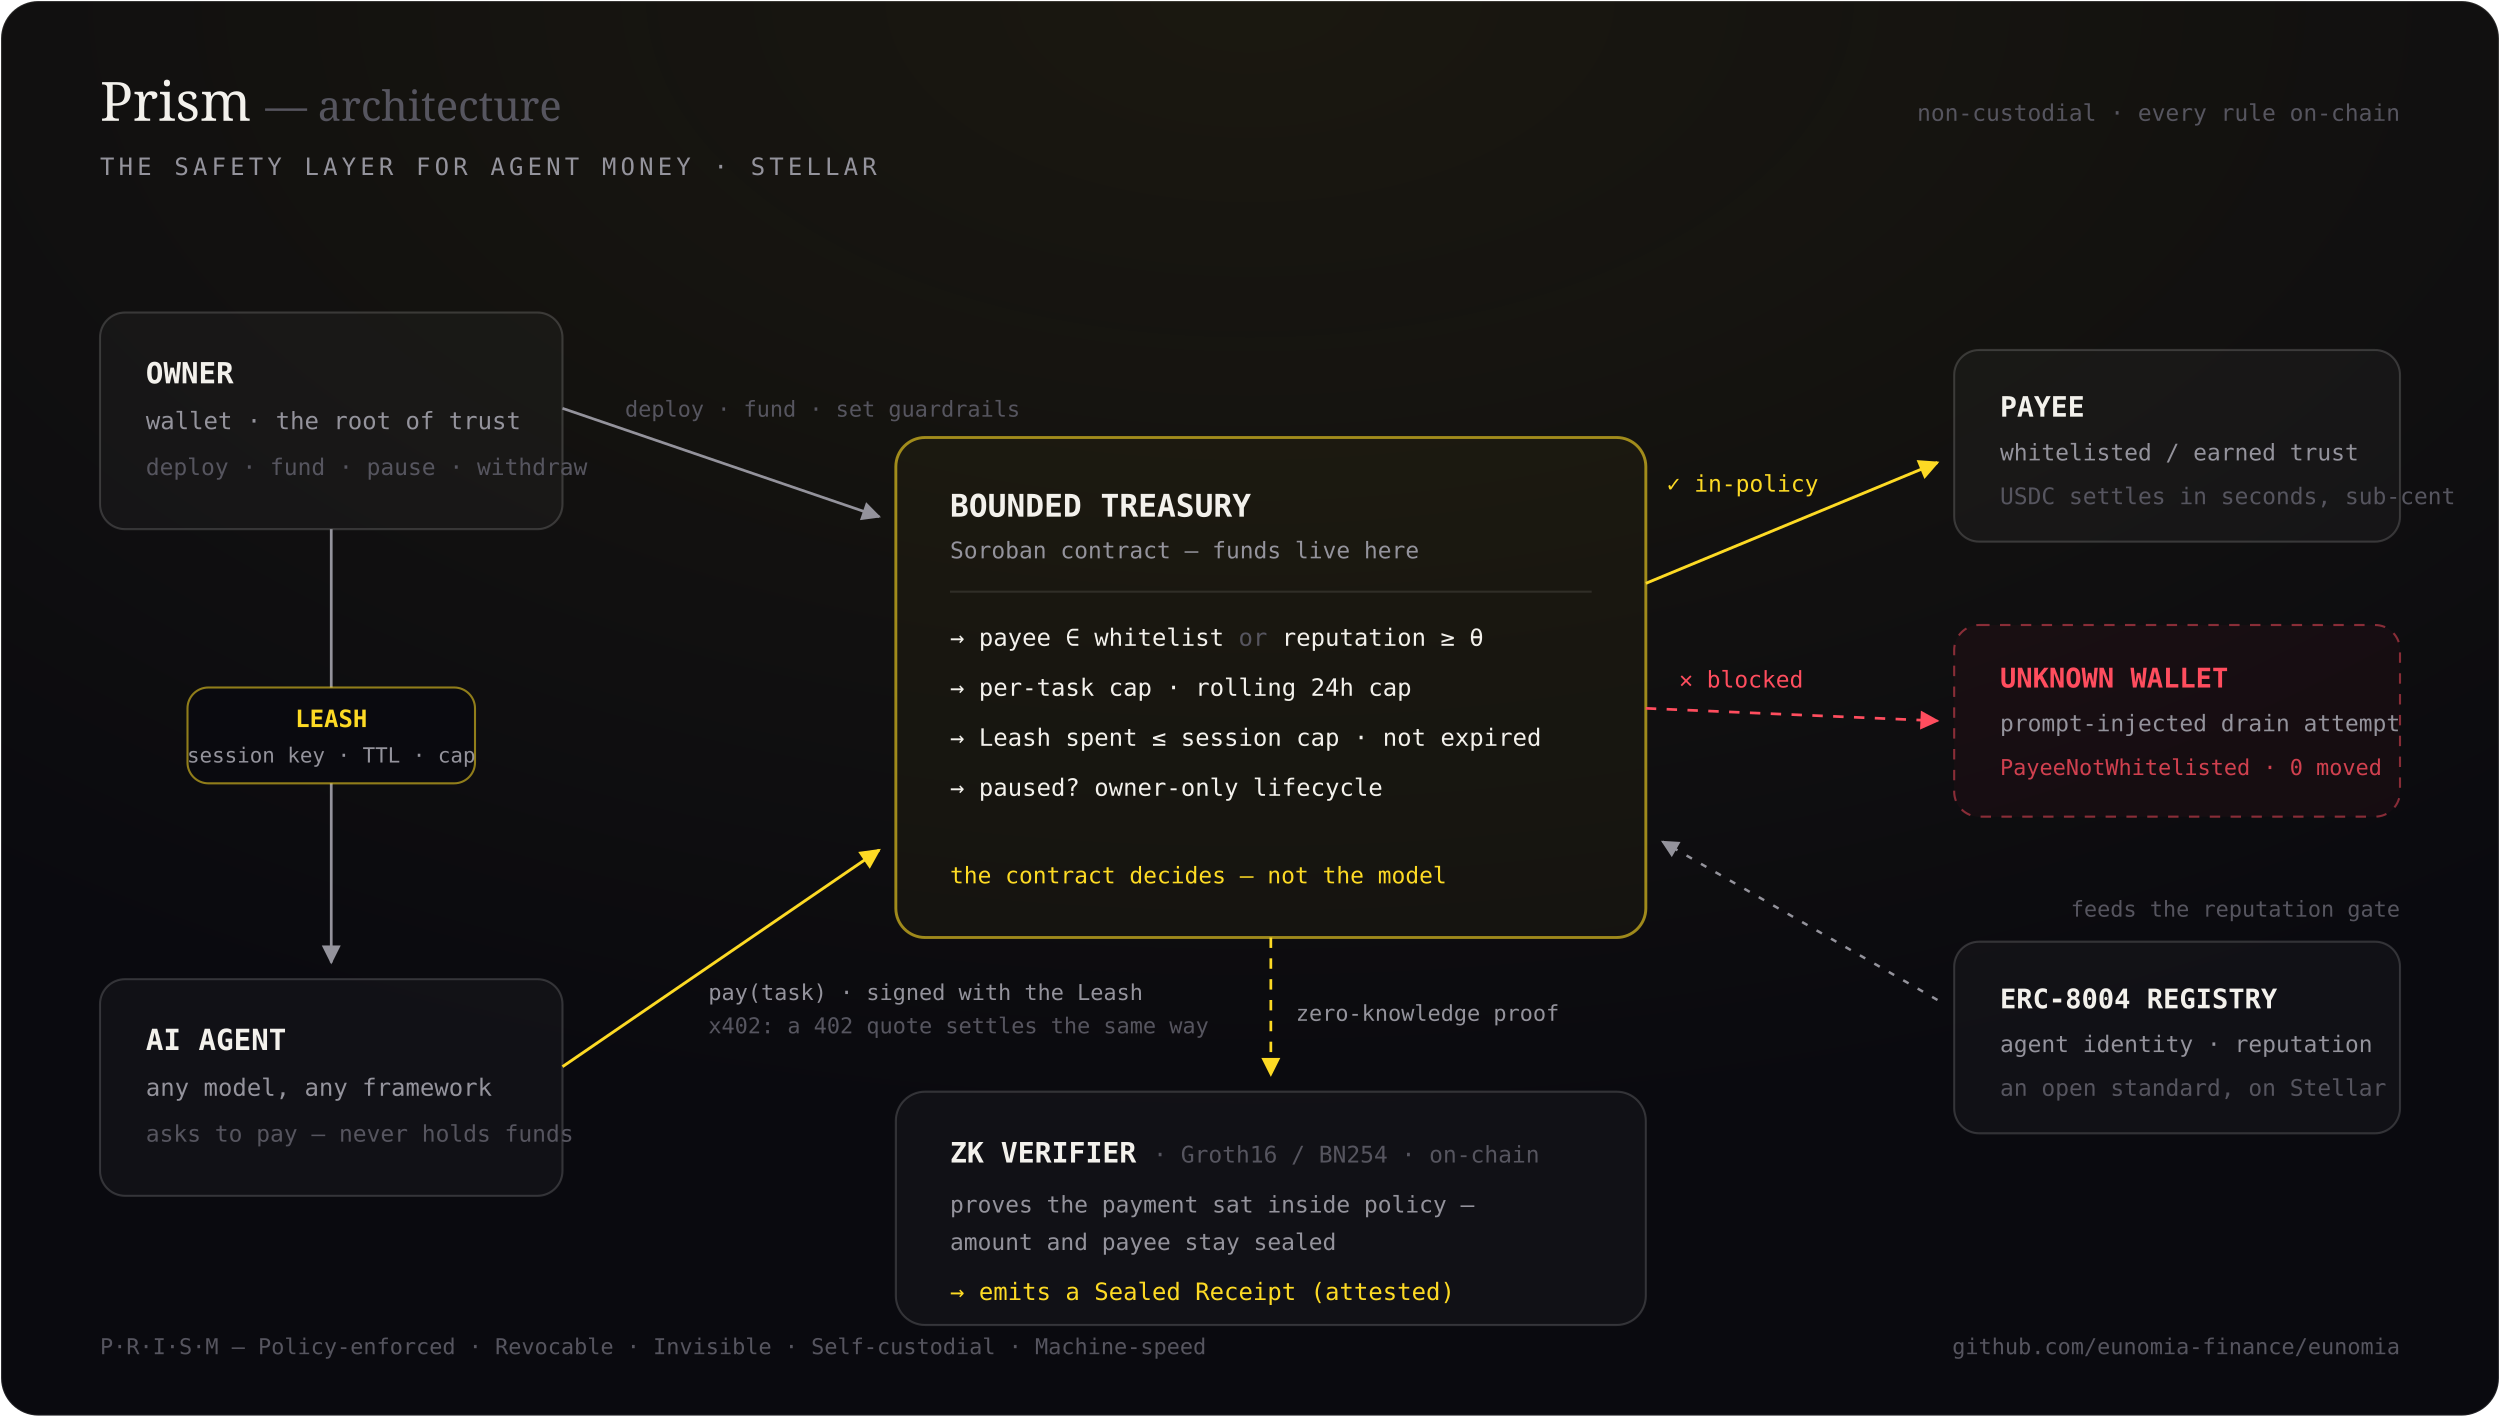
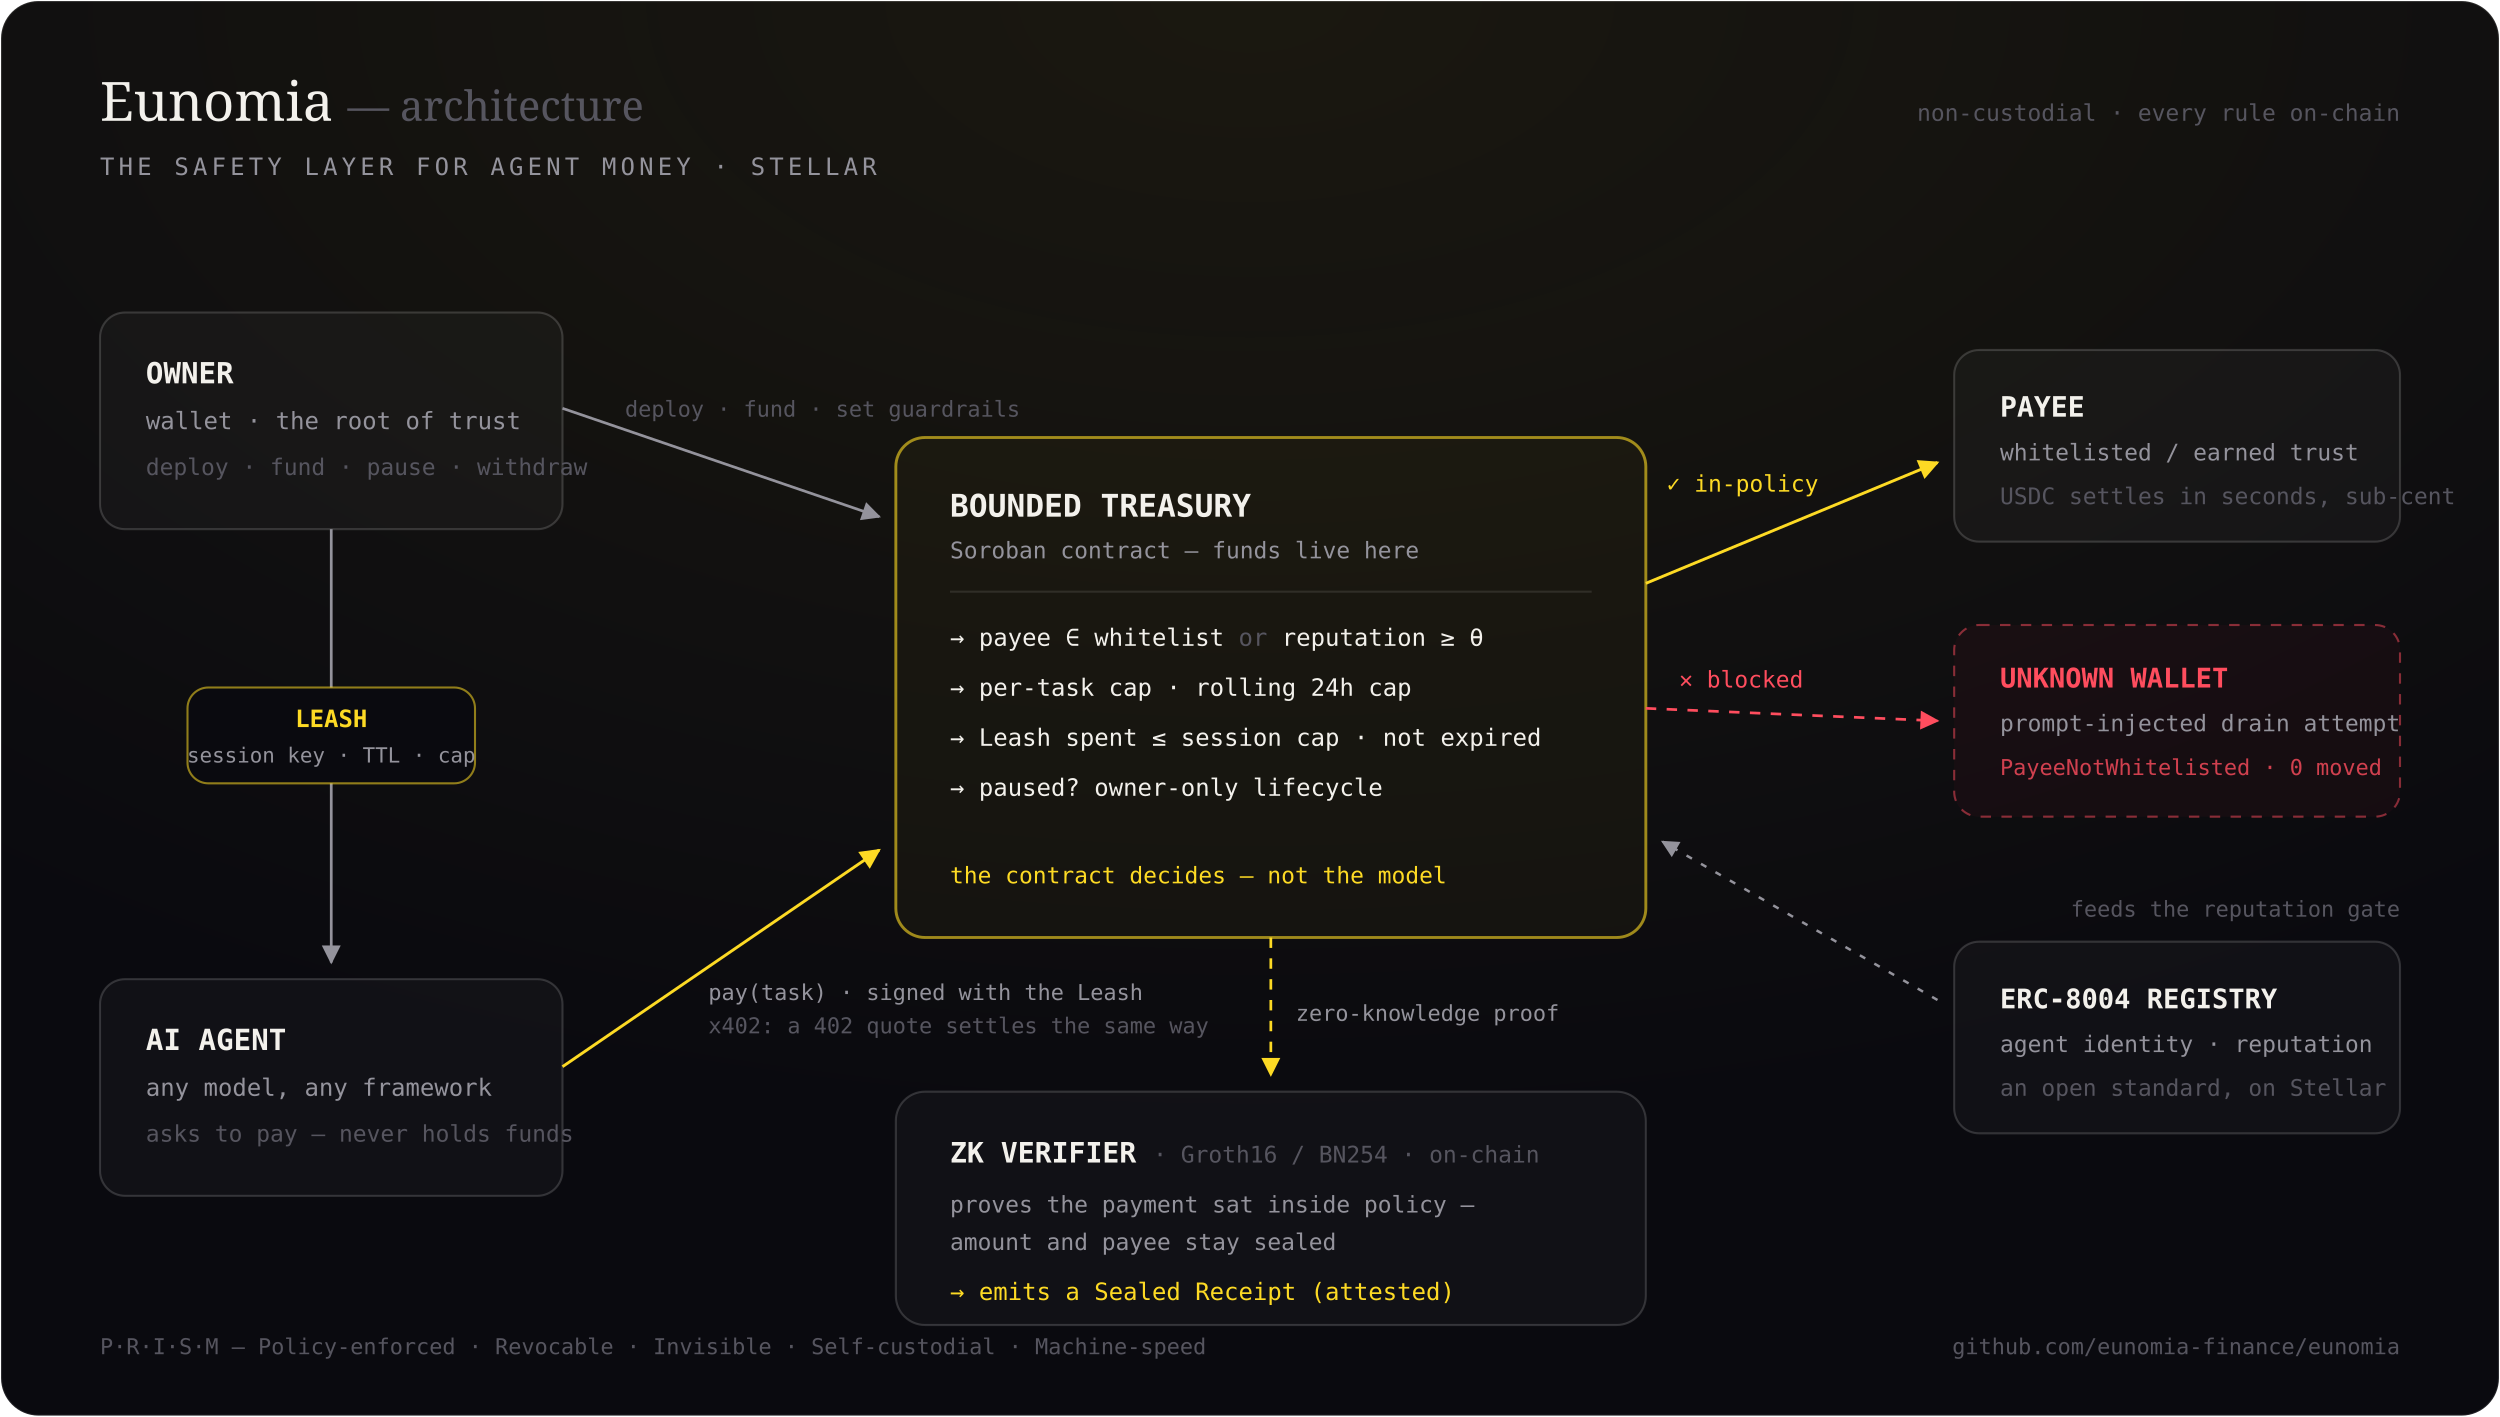
<svg xmlns="http://www.w3.org/2000/svg" viewBox="0 0 1200 680" font-family="Consolas, 'JetBrains Mono', ui-monospace, monospace">
  <defs>
    <marker id="arrY" viewBox="0 0 10 10" refX="9" refY="5" markerWidth="7" markerHeight="7" orient="auto-start-reverse">
      <path d="M0 0 L10 5 L0 10 z" fill="#FDDA24" />
    </marker>
    <marker id="arrM" viewBox="0 0 10 10" refX="9" refY="5" markerWidth="7" markerHeight="7" orient="auto-start-reverse">
      <path d="M0 0 L10 5 L0 10 z" fill="#94939c" />
    </marker>
    <marker id="arrR" viewBox="0 0 10 10" refX="9" refY="5" markerWidth="7" markerHeight="7" orient="auto-start-reverse">
      <path d="M0 0 L10 5 L0 10 z" fill="#FF4D5E" />
    </marker>
    <radialGradient id="glow" cx="50%" cy="0%" r="80%">
      <stop offset="0%" stop-color="#FDDA24" stop-opacity="0.07" />
      <stop offset="100%" stop-color="#FDDA24" stop-opacity="0" />
    </radialGradient>
  </defs>
  <rect x="0.5" y="0.5" width="1199" height="679" rx="18" fill="#0a0a0f" stroke="rgba(255,255,255,0.10)" />
  <rect x="0.5" y="0.5" width="1199" height="679" rx="18" fill="url(#glow)" />
-   <text x="48" y="58" font-family="Georgia, serif" font-size="26" fill="#f3f1ec">Prism <tspan fill="#56555f" font-size="20">— architecture</tspan>
+   <text x="48" y="58" font-family="Georgia, serif" font-size="26" fill="#f3f1ec">Eunomia <tspan fill="#56555f" font-size="20">— architecture</tspan>
  </text>
  <text x="48" y="84" font-size="11.5" letter-spacing="2" fill="#94939c">THE SAFETY LAYER FOR AGENT MONEY · STELLAR</text>
  <text x="1152" y="58" text-anchor="end" font-size="11" fill="#56555f">non-custodial · every rule on-chain</text>
  <rect x="48" y="150" width="222" height="104" rx="12" fill="rgba(255,255,255,0.03)" stroke="rgba(255,255,255,0.16)" />
  <text x="70" y="184" font-size="14" font-weight="bold" fill="#f3f1ec">OWNER</text>
  <text x="70" y="206" font-size="11.5" fill="#94939c">wallet · the root of trust</text>
  <text x="70" y="228" font-size="11" fill="#56555f">deploy · fund · pause · withdraw</text>
  <rect x="48" y="470" width="222" height="104" rx="12" fill="rgba(255,255,255,0.03)" stroke="rgba(255,255,255,0.16)" />
  <text x="70" y="504" font-size="14" font-weight="bold" fill="#f3f1ec">AI AGENT</text>
  <text x="70" y="526" font-size="11.5" fill="#94939c">any model, any framework</text>
  <text x="70" y="548" font-size="11" fill="#56555f">asks to pay — never holds funds</text>
  <line x1="159" y1="254" x2="159" y2="462" stroke="#94939c" stroke-width="1.3" marker-end="url(#arrM)" />
  <rect x="90" y="330" width="138" height="46" rx="10" fill="#0a0a0f" stroke="#FDDA24" stroke-opacity="0.55" />
  <text x="159" y="349" text-anchor="middle" font-size="11.5" font-weight="bold" fill="#FDDA24">LEASH</text>
  <text x="159" y="366" text-anchor="middle" font-size="10" fill="#94939c">session key · TTL · cap</text>
  <rect x="430" y="210" width="360" height="240" rx="14" fill="rgba(253,218,36,0.035)" stroke="#FDDA24" stroke-opacity="0.6" stroke-width="1.4" />
  <text x="456" y="248" font-size="15" font-weight="bold" fill="#f3f1ec">BOUNDED TREASURY</text>
  <text x="456" y="268" font-size="11" fill="#94939c">Soroban contract — funds live here</text>
  <line x1="456" y1="284" x2="764" y2="284" stroke="rgba(255,255,255,0.10)" />
  <text x="456" y="310" font-size="11.5" fill="#f3f1ec">→ payee ∈ whitelist <tspan fill="#56555f">or</tspan> reputation ≥ θ</text>
  <text x="456" y="334" font-size="11.5" fill="#f3f1ec">→ per-task cap · rolling 24h cap</text>
  <text x="456" y="358" font-size="11.5" fill="#f3f1ec">→ Leash spent ≤ session cap · not expired</text>
  <text x="456" y="382" font-size="11.5" fill="#f3f1ec">→ paused? owner-only lifecycle</text>
  <text x="456" y="424" font-size="11" fill="#FDDA24">the contract decides — not the model</text>
  <line x1="270" y1="196" x2="422" y2="248" stroke="#94939c" stroke-width="1.3" marker-end="url(#arrM)" />
  <text x="300" y="200" font-size="10.5" fill="#56555f">deploy · fund · set guardrails</text>
  <line x1="270" y1="512" x2="422" y2="408" stroke="#FDDA24" stroke-width="1.4" marker-end="url(#arrY)" />
  <text x="340" y="480" font-size="10.5" fill="#94939c">pay(task) · signed with the Leash</text>
  <text x="340" y="496" font-size="10.5" fill="#56555f">x402: a 402 quote settles the same way</text>
  <rect x="938" y="168" width="214" height="92" rx="12" fill="rgba(255,255,255,0.03)" stroke="rgba(255,255,255,0.16)" />
  <text x="960" y="200" font-size="13.5" font-weight="bold" fill="#f3f1ec">PAYEE</text>
  <text x="960" y="221" font-size="11" fill="#94939c">whitelisted / earned trust</text>
  <text x="960" y="242" font-size="11" fill="#56555f">USDC settles in seconds, sub-cent</text>
  <line x1="790" y1="280" x2="930" y2="222" stroke="#FDDA24" stroke-width="1.4" marker-end="url(#arrY)" />
  <text x="800" y="236" font-size="11" fill="#FDDA24">✓ in-policy</text>
  <rect x="938" y="300" width="214" height="92" rx="12" fill="rgba(255,45,85,0.04)" stroke="#FF4D5E" stroke-opacity="0.5" stroke-dasharray="5 5" />
  <text x="960" y="330" font-size="13" font-weight="bold" fill="#FF4D5E">UNKNOWN WALLET</text>
  <text x="960" y="351" font-size="11" fill="#94939c">prompt-injected drain attempt</text>
  <text x="960" y="372" font-size="10.5" fill="#FF4D5E" fill-opacity="0.8">PayeeNotWhitelisted · 0 moved</text>
  <line x1="790" y1="340" x2="930" y2="346" stroke="#FF4D5E" stroke-width="1.3" stroke-dasharray="5 5" marker-end="url(#arrR)" />
  <text x="806" y="330" font-size="11" fill="#FF4D5E">✕ blocked</text>
  <rect x="938" y="452" width="214" height="92" rx="12" fill="rgba(255,255,255,0.03)" stroke="rgba(255,255,255,0.16)" />
  <text x="960" y="484" font-size="13" font-weight="bold" fill="#f3f1ec">ERC-8004 REGISTRY</text>
  <text x="960" y="505" font-size="11" fill="#94939c">agent identity · reputation</text>
  <text x="960" y="526" font-size="11" fill="#56555f">an open standard, on Stellar</text>
  <line x1="930" y1="480" x2="798" y2="404" stroke="#94939c" stroke-width="1.2" stroke-dasharray="3 5" marker-end="url(#arrM)" />
  <text x="1152" y="440" text-anchor="end" font-size="10.5" fill="#56555f">feeds the reputation gate</text>
  <rect x="430" y="524" width="360" height="112" rx="14" fill="rgba(255,255,255,0.03)" stroke="rgba(255,255,255,0.16)" />
  <text x="456" y="558" font-size="13.5" font-weight="bold" fill="#f3f1ec">ZK VERIFIER <tspan fill="#56555f" font-weight="normal" font-size="11">· Groth16 / BN254 · on-chain</tspan>
  </text>
  <text x="456" y="582" font-size="11" fill="#94939c">proves the payment sat inside policy —</text>
  <text x="456" y="600" font-size="11" fill="#94939c">amount and payee stay sealed</text>
  <text x="456" y="624" font-size="11.5" fill="#FDDA24">→ emits a Sealed Receipt (attested)</text>
  <line x1="610" y1="450" x2="610" y2="516" stroke="#FDDA24" stroke-width="1.3" stroke-dasharray="5 5" marker-end="url(#arrY)" />
  <text x="622" y="490" font-size="10.5" fill="#94939c">zero-knowledge proof</text>
  <text x="48" y="650" font-size="10.5" fill="#56555f">P·R·I·S·M — Policy-enforced · Revocable · Invisible · Self-custodial · Machine-speed</text>
  <text x="1152" y="650" text-anchor="end" font-size="10.5" fill="#56555f">github.com/eunomia-finance/eunomia</text>
</svg>
